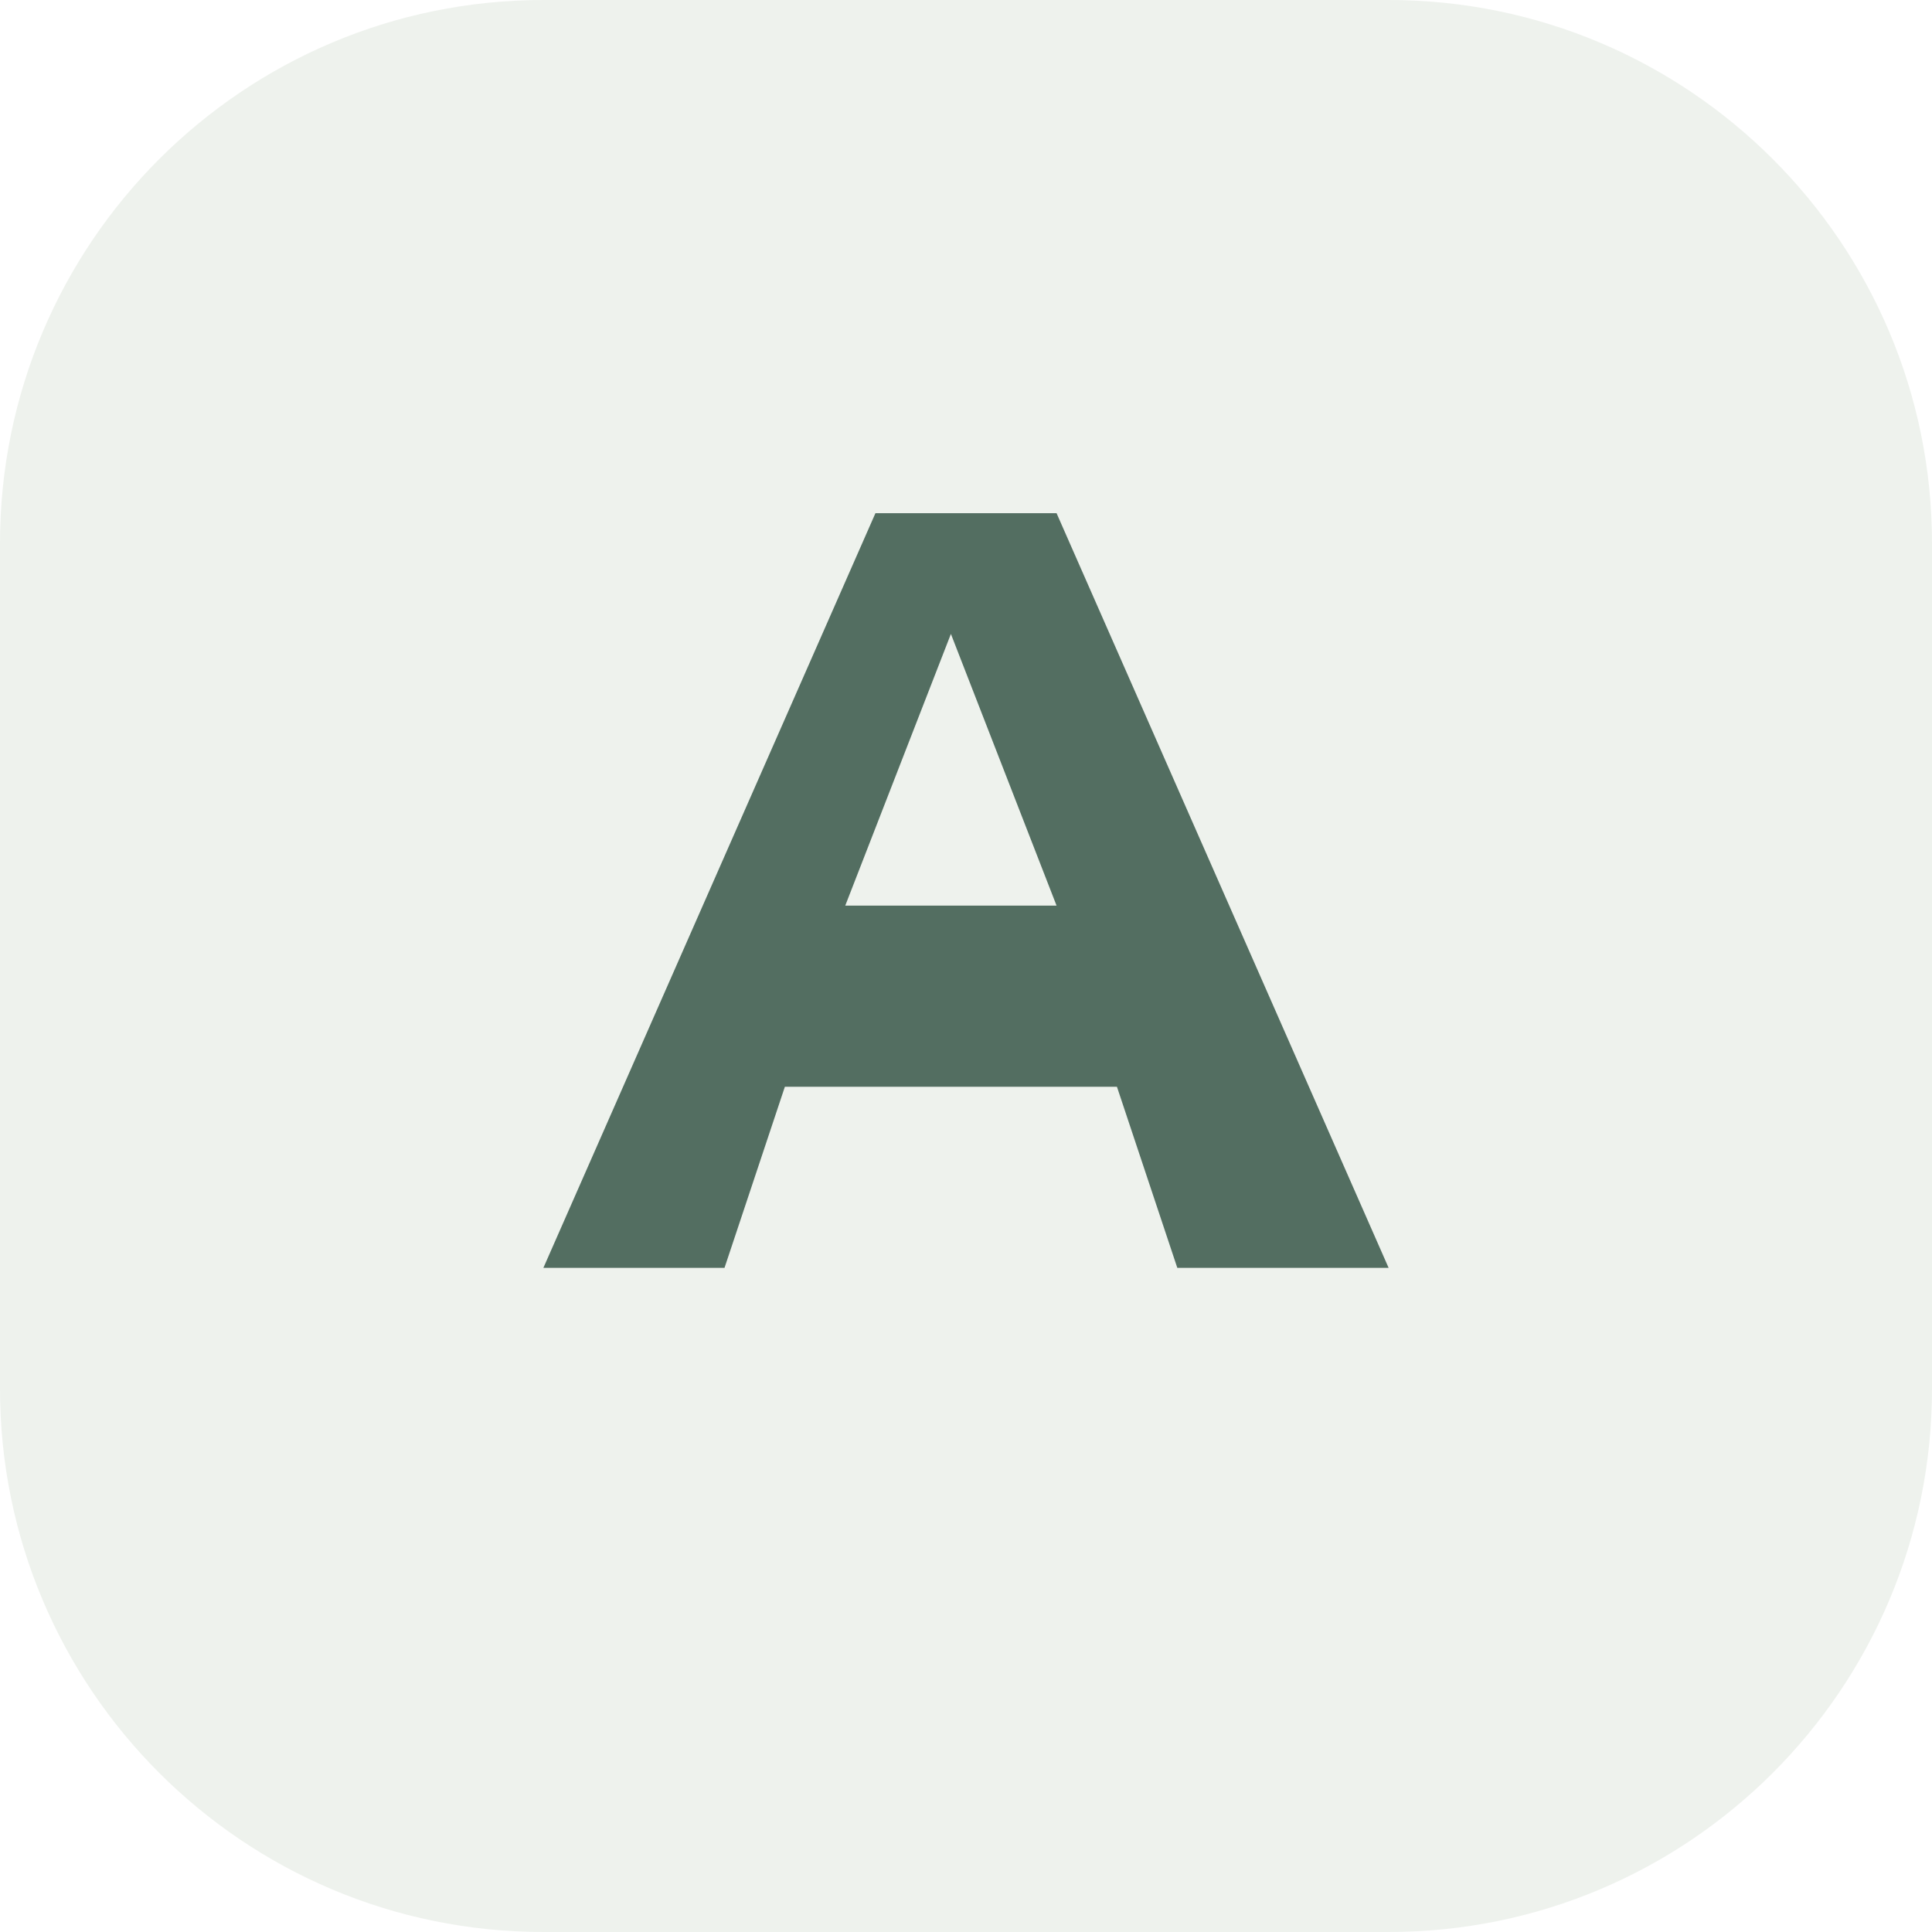
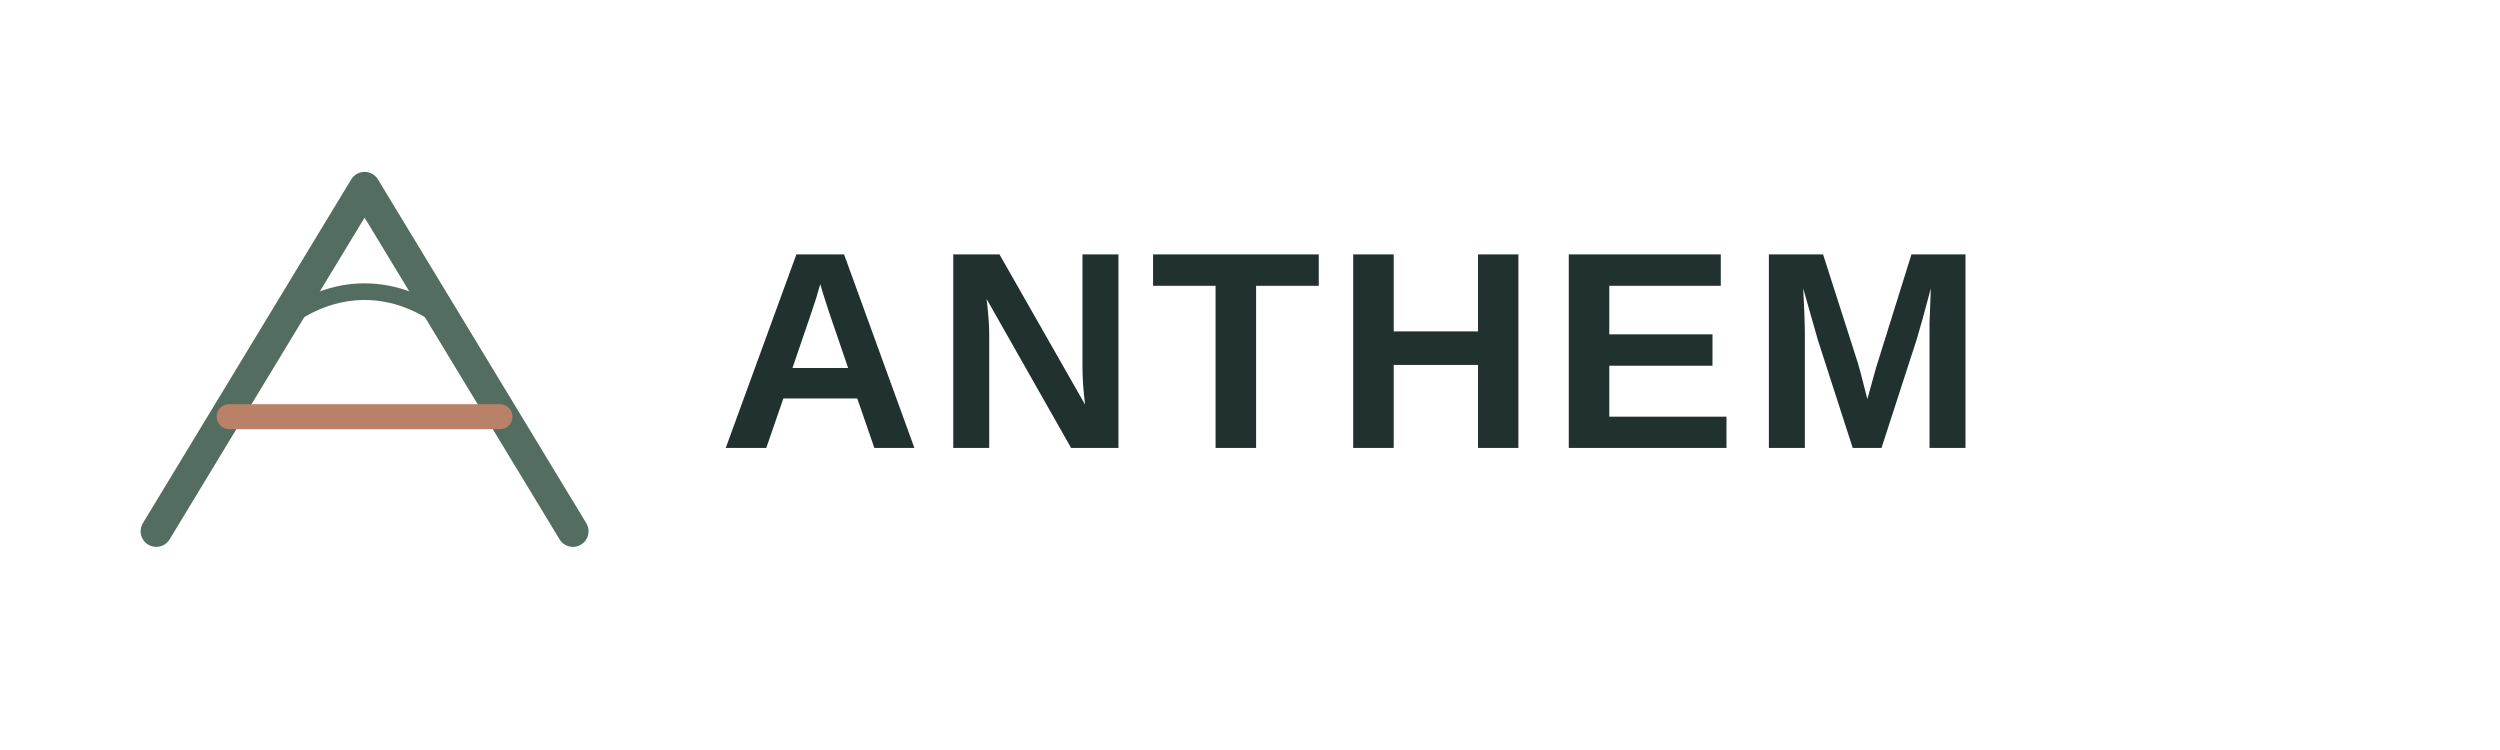
- <svg xmlns="http://www.w3.org/2000/svg" viewBox="0 0 64 64" role="img" aria-labelledby="t">
-   <rect width="64" height="64" rx="18" fill="#eef2ed" />
-   <path d="M18 42 29 17h6l11 25h-7l-2-6H26l-2 6h-6Zm10-12h7l-3.5-9-3.5 9Z" fill="#536e61" />
+ <svg xmlns="http://www.w3.org/2000/svg" viewBox="0 0 240 72">
+   <g fill="none" stroke="#536e61" stroke-linecap="round" stroke-linejoin="round">
+     <path d="M15 51 35 18l20 33" stroke-width="3" />
+     <path d="M22 40h26" stroke="#b98268" stroke-width="2.4" />
+     <path d="M27 31c5-4 11-4 16 0" stroke-width="1.6" />
+   </g>
+   <text x="69" y="43" fill="#20312f" font-family="Arial, Helvetica, sans-serif" font-size="27" font-weight="700" letter-spacing="1.2">ANTHEM</text>
</svg>
